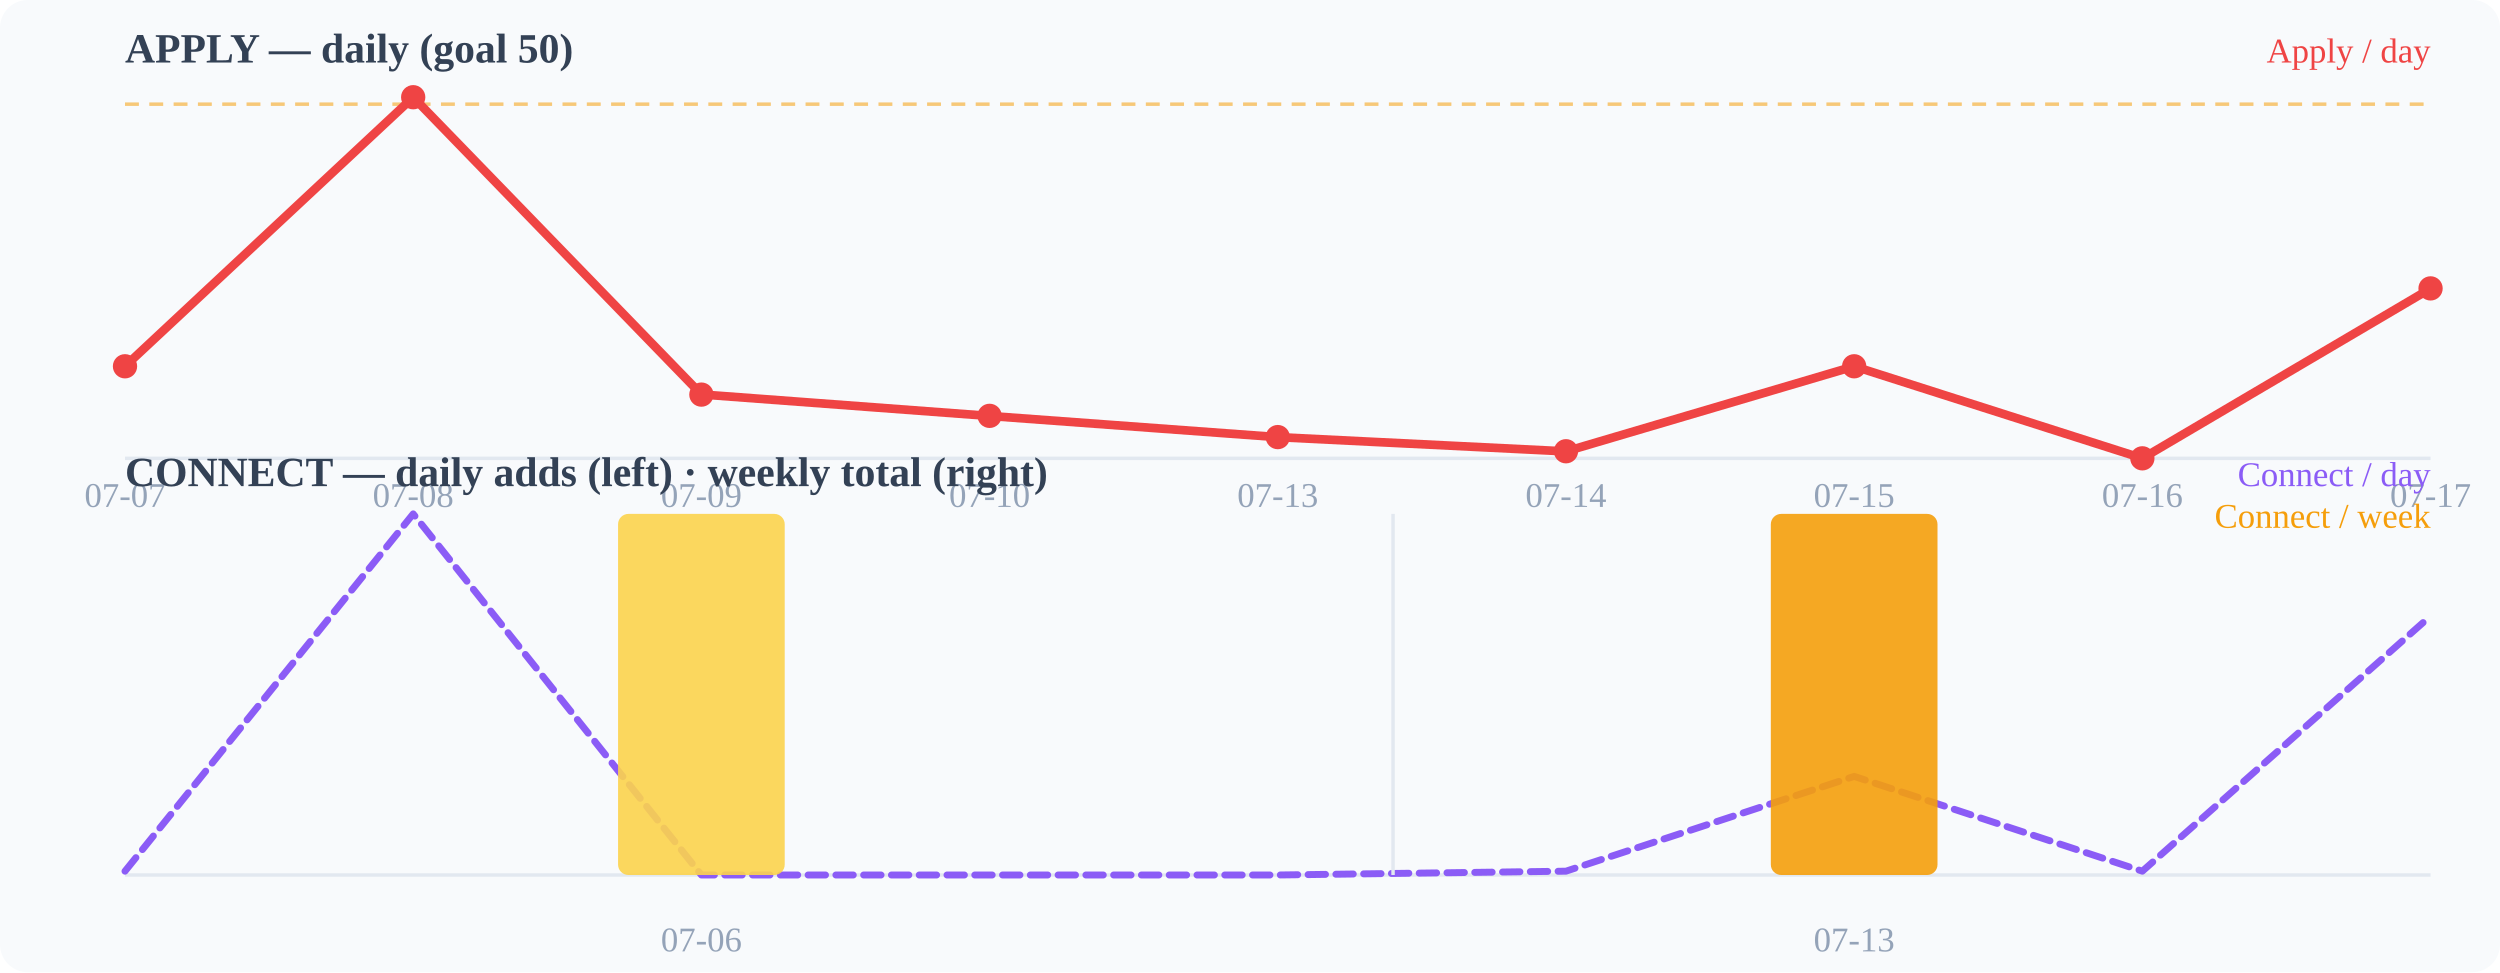
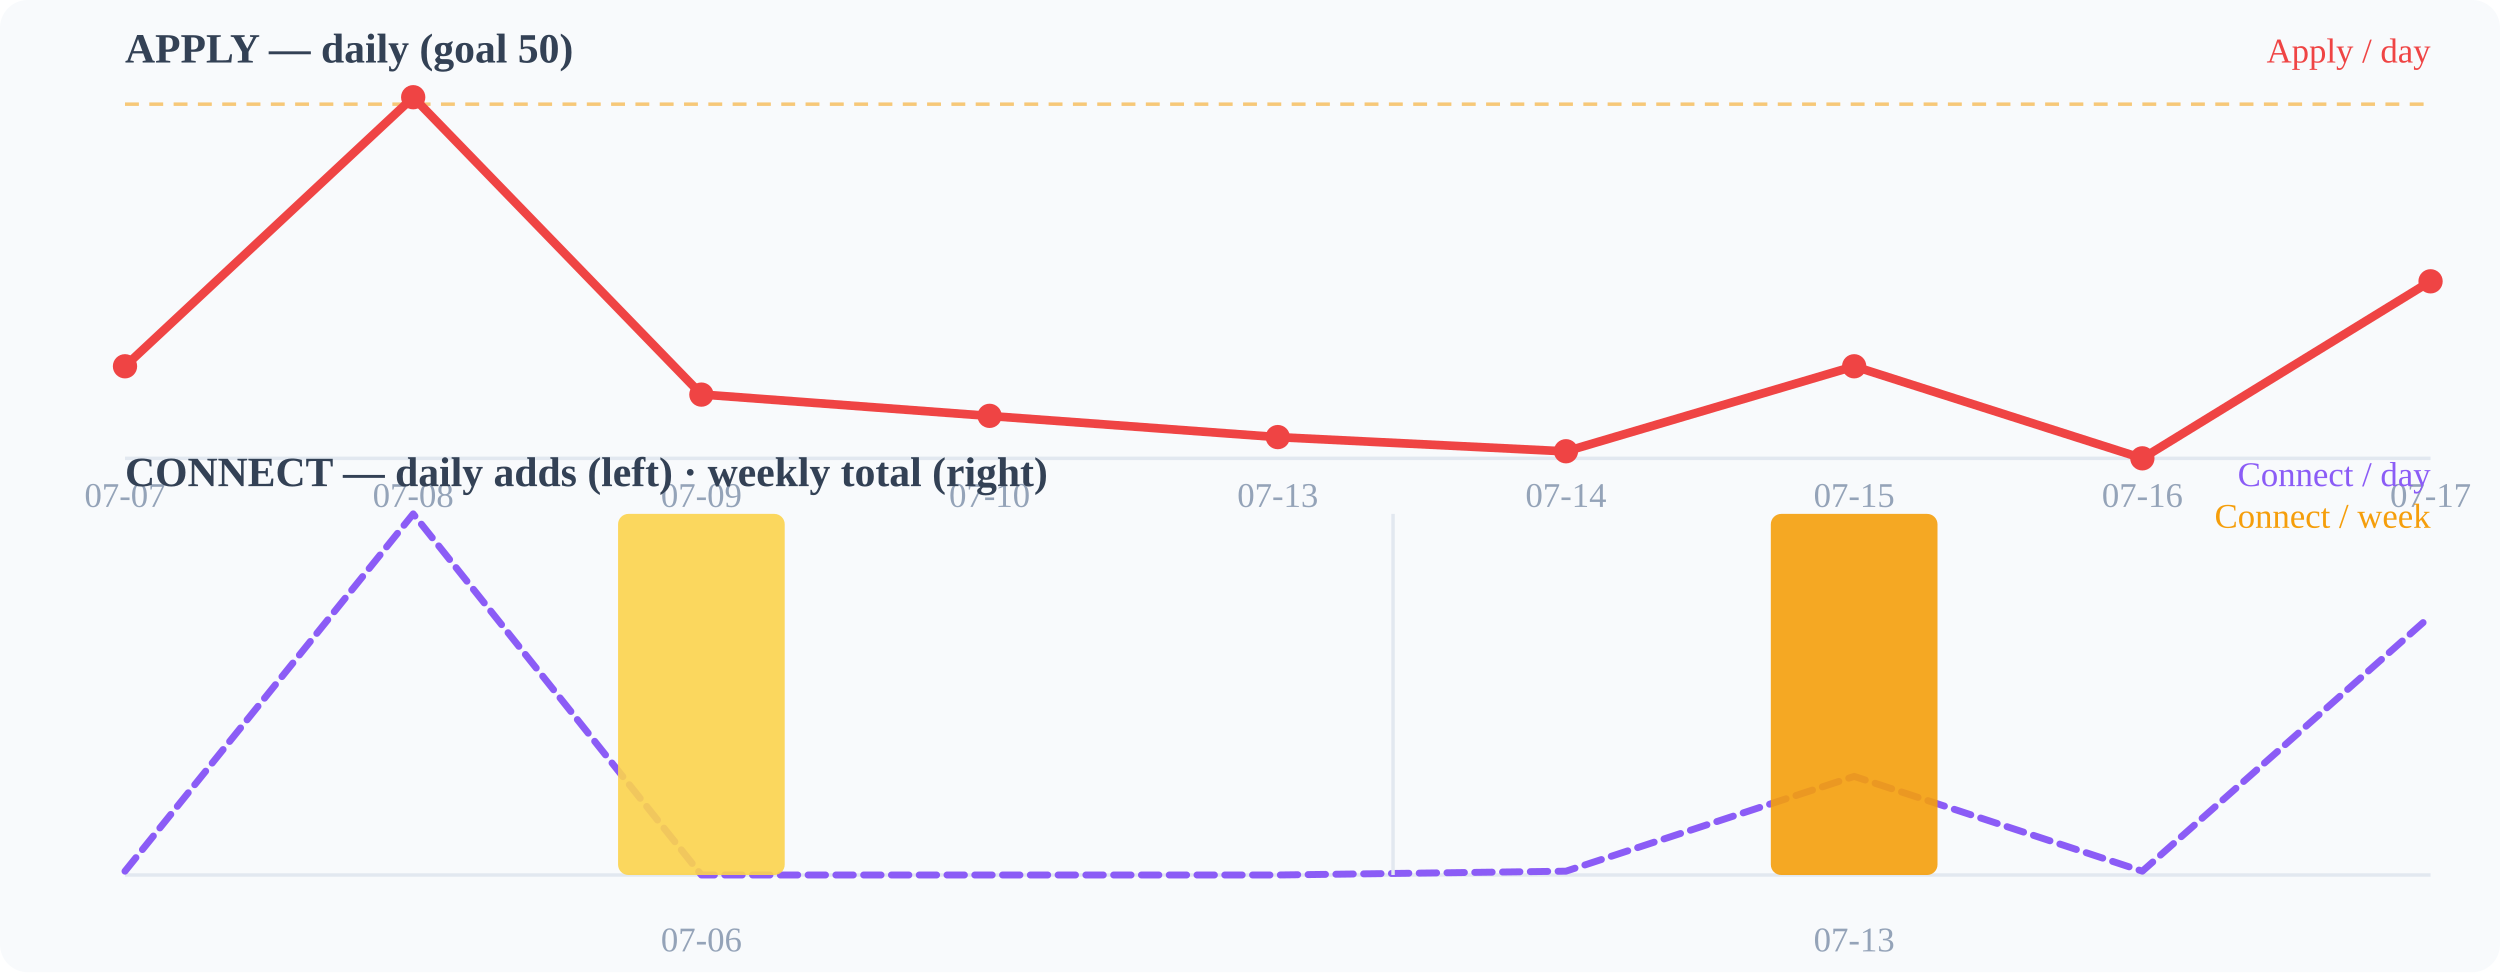
<svg xmlns="http://www.w3.org/2000/svg" width="720" height="280" viewBox="0 0 720 280">
  <rect width="720" height="280" fill="#f8fafc" rx="8" />
  <text x="36" y="18" font-size="12" font-weight="600" fill="#334155">APPLY — daily (goal 50)</text>
  <line x1="36" y1="132" x2="700" y2="132" stroke="#e2e8f0" stroke-width="1" />
  <line x1="36" y1="30.0" x2="700" y2="30.0" stroke="#f59e0b" stroke-width="1" stroke-dasharray="4 3" opacity="0.55" />
-   <polyline points="36.0,105.5 119.0,28.0 202.0,113.6 285.0,119.8 368.0,125.9 451.0,130.0 534.0,105.5 617.0,132.0 700.0,83.1" fill="none" stroke="#ef4444" stroke-width="2.5" stroke-linecap="round" stroke-linejoin="round" />
+   <polyline points="36.0,105.5 119.0,28.0 202.0,113.6 285.0,119.8 368.0,125.9 451.0,130.0 534.0,105.5 617.0,132.0 700.0,81.0" fill="none" stroke="#ef4444" stroke-width="2.5" stroke-linecap="round" stroke-linejoin="round" />
  <circle cx="36" cy="105.49" r="3.5" fill="#ef4444" />
  <circle cx="119" cy="28" r="3.5" fill="#ef4444" />
  <circle cx="202" cy="113.647" r="3.5" fill="#ef4444" />
  <circle cx="285" cy="119.765" r="3.5" fill="#ef4444" />
  <circle cx="368" cy="125.882" r="3.5" fill="#ef4444" />
  <circle cx="451" cy="129.961" r="3.5" fill="#ef4444" />
  <circle cx="534" cy="105.49" r="3.5" fill="#ef4444" />
  <circle cx="617" cy="132" r="3.5" fill="#ef4444" />
-   <circle cx="700" cy="83.059" r="3.5" fill="#ef4444" />
+   <circle cx="700" cy="81.02" r="3.5" fill="#ef4444" />
  <text x="36" y="146" font-size="10" fill="#94a3b8" text-anchor="middle">07-07</text>
  <text x="119" y="146" font-size="10" fill="#94a3b8" text-anchor="middle">07-08</text>
  <text x="202" y="146" font-size="10" fill="#94a3b8" text-anchor="middle">07-09</text>
  <text x="285" y="146" font-size="10" fill="#94a3b8" text-anchor="middle">07-10</text>
  <text x="368" y="146" font-size="10" fill="#94a3b8" text-anchor="middle">07-13</text>
  <text x="451" y="146" font-size="10" fill="#94a3b8" text-anchor="middle">07-14</text>
  <text x="534" y="146" font-size="10" fill="#94a3b8" text-anchor="middle">07-15</text>
  <text x="617" y="146" font-size="10" fill="#94a3b8" text-anchor="middle">07-16</text>
  <text x="700" y="146" font-size="10" fill="#94a3b8" text-anchor="middle">07-17</text>
  <text x="36" y="140" font-size="12" font-weight="600" fill="#334155">CONNECT — daily adds (left) · weekly total (right)</text>
  <line x1="36" y1="252" x2="700" y2="252" stroke="#e2e8f0" stroke-width="1" />
  <polyline points="36.0,250.9 119.0,148.0 202.0,252.0 285.0,252.0 368.0,252.0 451.0,250.9 534.0,223.6 617.0,250.9 700.0,177.4" fill="none" stroke="#8b5cf6" stroke-width="2" stroke-linecap="round" stroke-linejoin="round" stroke-dasharray="5 3" />
  <rect x="178.0" y="148.0" width="48" height="104.0" rx="3" fill="#fcd34d" opacity="0.9" />
  <rect x="510.0" y="148.0" width="48" height="104.0" rx="3" fill="#f59e0b" opacity="0.9" />
  <line x1="401.2" y1="148" x2="401.2" y2="252" stroke="#e2e8f0" stroke-width="1" />
  <text x="202" y="274" font-size="10" fill="#94a3b8" text-anchor="middle">07-06</text>
  <text x="534" y="274" font-size="10" fill="#94a3b8" text-anchor="middle">07-13</text>
  <text x="700" y="18" font-size="10" fill="#ef4444" text-anchor="end">Apply / day</text>
  <text x="700" y="140" font-size="10" fill="#8b5cf6" text-anchor="end">Connect / day</text>
  <text x="700" y="152" font-size="10" fill="#f59e0b" text-anchor="end">Connect / week</text>
</svg>
